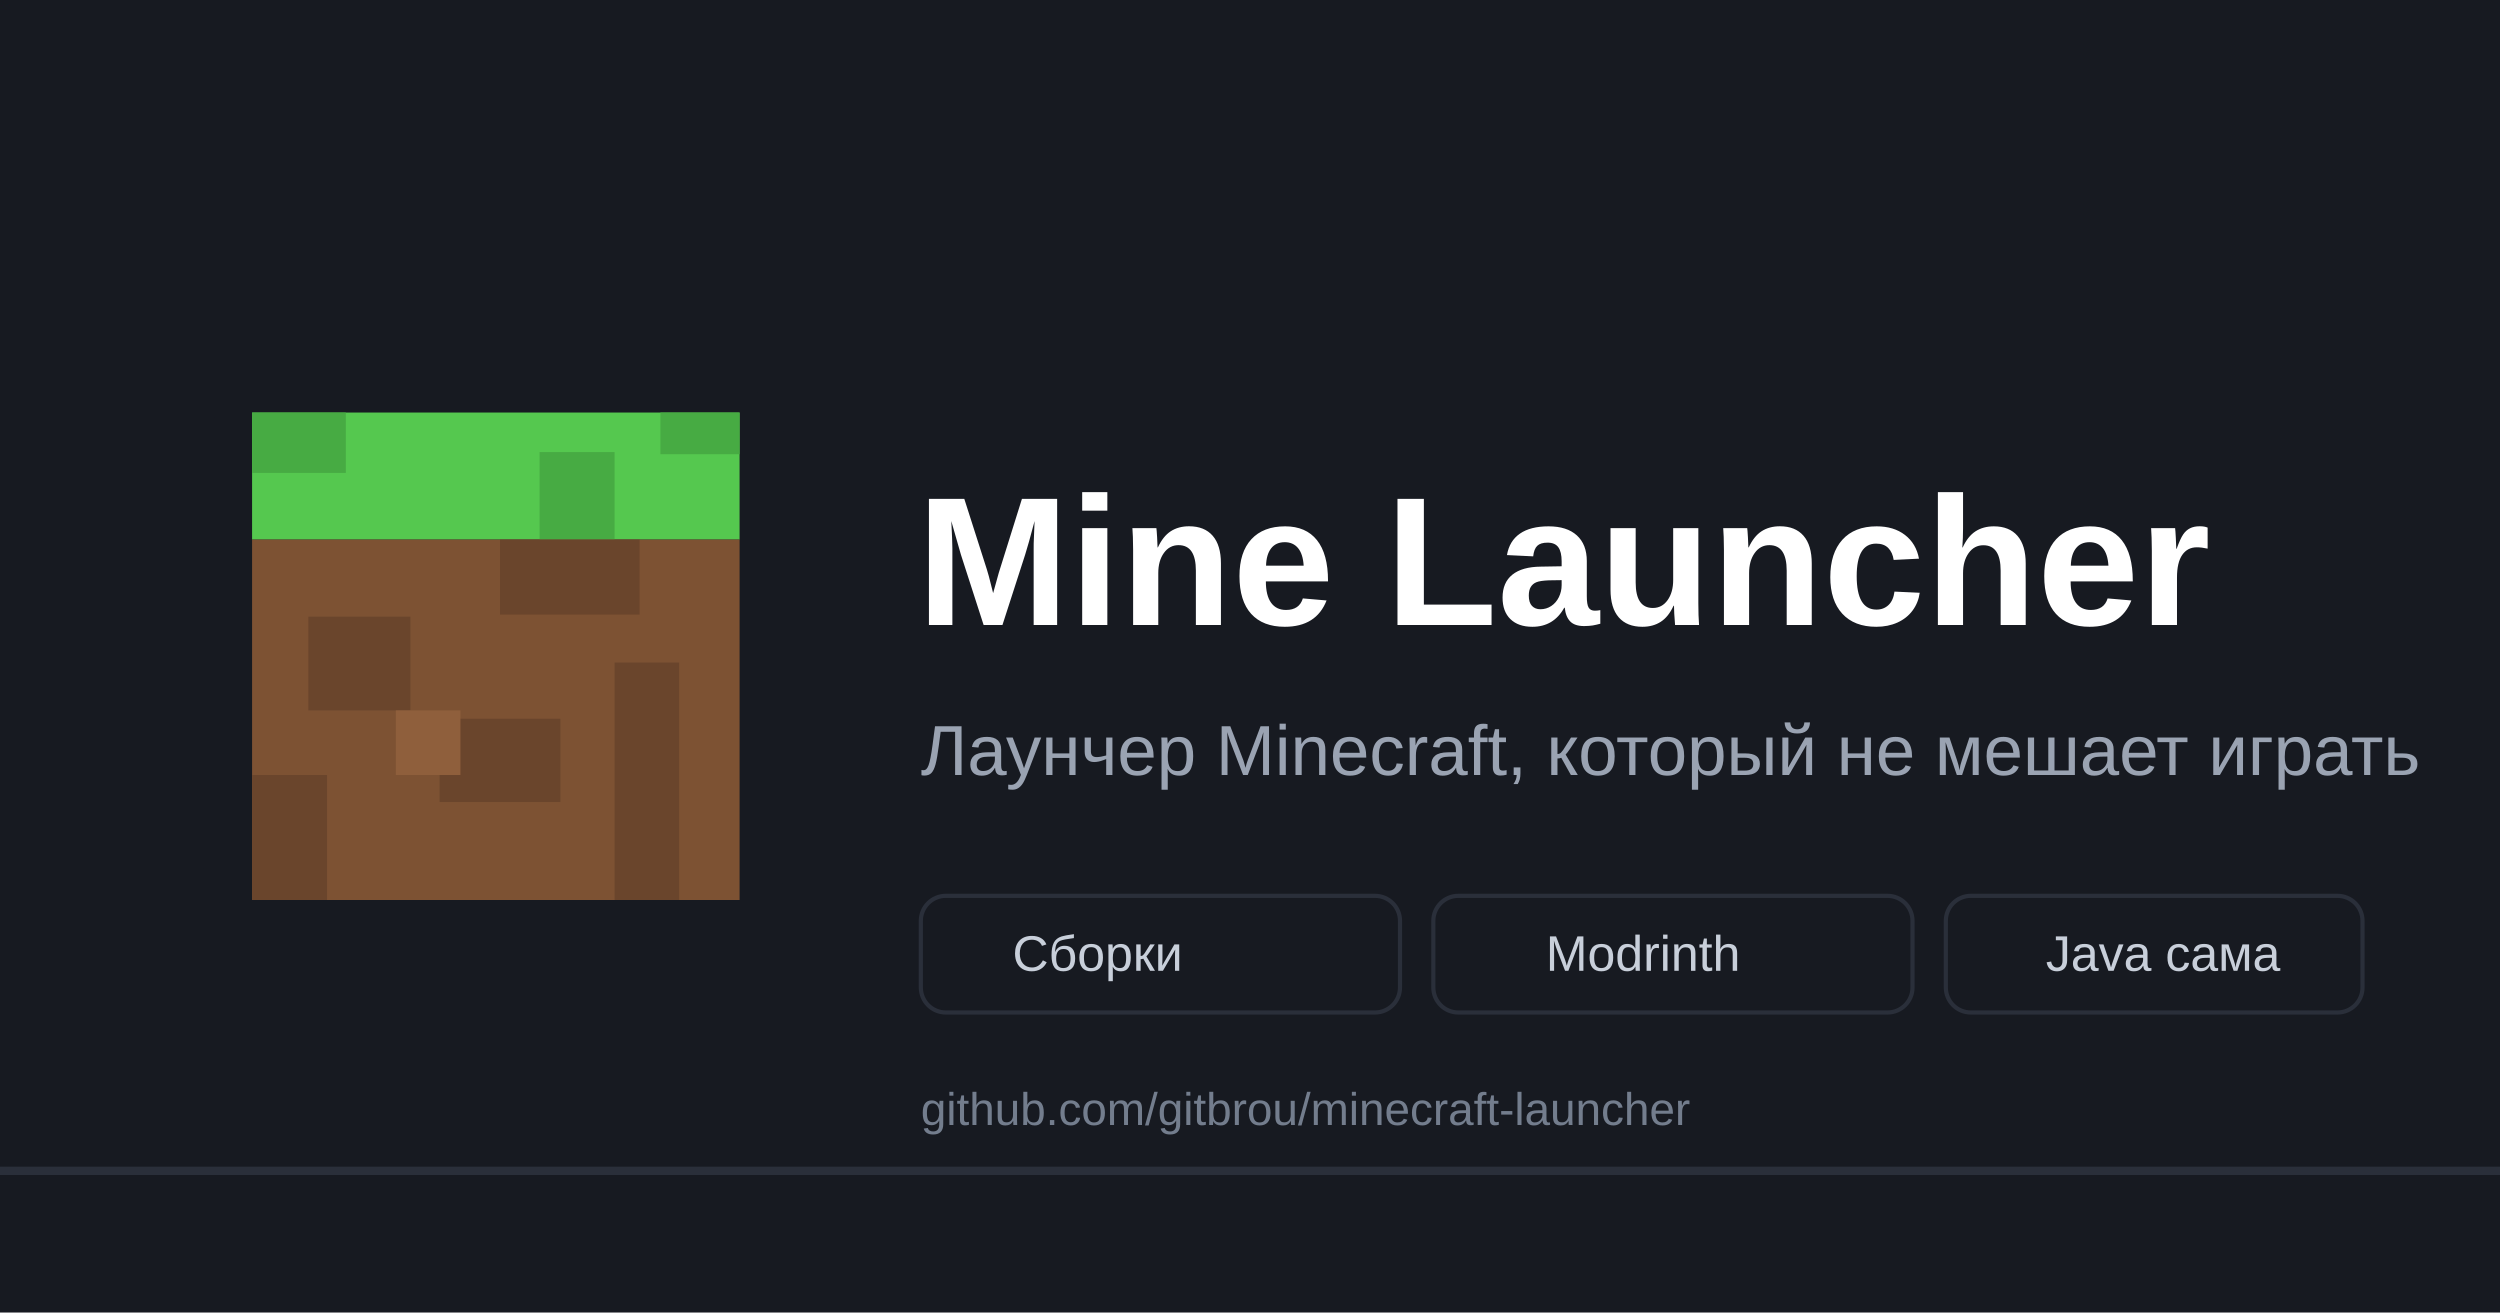
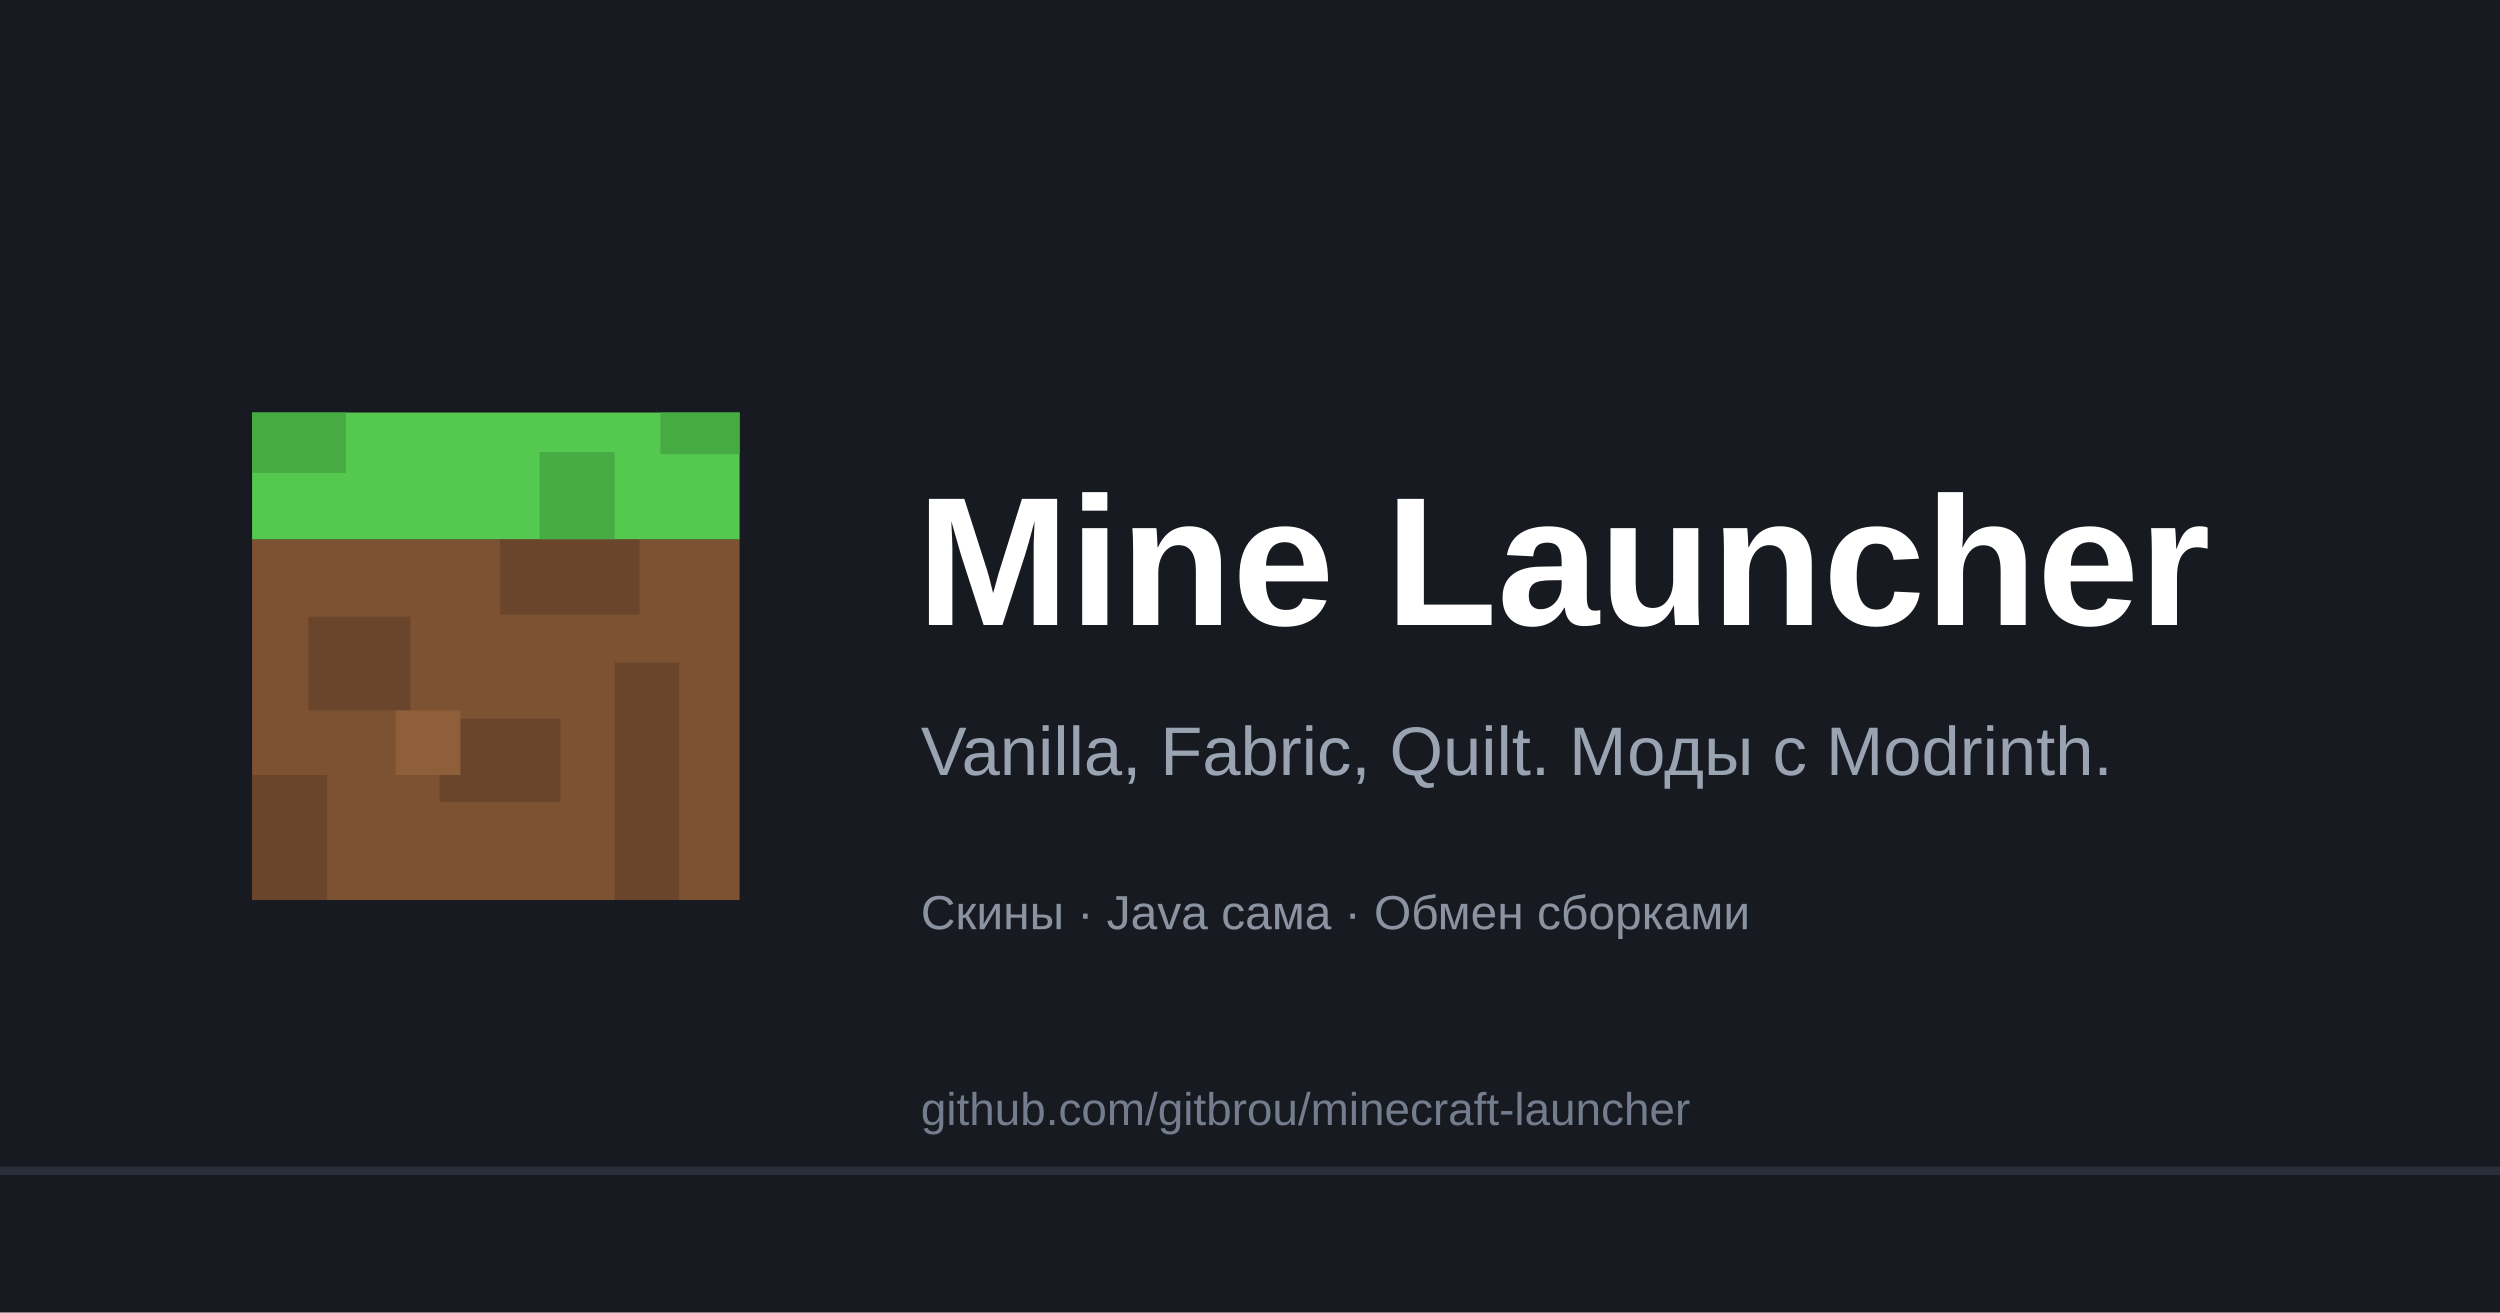
<svg xmlns="http://www.w3.org/2000/svg" width="1200" height="630" viewBox="0 0 1200 630">
  <rect width="1200" height="630" fill="#171a21" />
  <rect x="0" y="560" width="1200" height="4" fill="#2a2f3a" />
  <defs>
    <clipPath id="tile">
      <rect x="96" y="173" width="284" height="284" rx="54" ry="54" />
    </clipPath>
  </defs>
  <g clip-path="url(#tile)">
    <rect x="96" y="173" width="284" height="284" fill="#171a21" />
    <rect x="121" y="198" width="234" height="61" fill="#55c84f" />
    <rect x="121" y="198" width="45" height="29" fill="#47ab43" />
    <rect x="259" y="217" width="36" height="42" fill="#47ab43" />
    <rect x="317" y="198" width="38" height="20" fill="#47ab43" />
    <rect x="121" y="259" width="234" height="173" fill="#7d5233" />
    <rect x="148" y="296" width="49" height="45" fill="#6a452c" />
    <rect x="240" y="259" width="67" height="36" fill="#6a452c" />
    <rect x="211" y="345" width="58" height="40" fill="#6a452c" />
    <rect x="121" y="372" width="36" height="60" fill="#6a452c" />
    <rect x="295" y="318" width="31" height="114" fill="#6a452c" />
    <rect x="190" y="341" width="31" height="31" fill="#8f5f3c" />
  </g>
  <text x="440" y="300" font-family="Segoe UI, Arial, sans-serif" font-size="88" font-weight="700" fill="#ffffff">Mine Launcher</text>
-   <text x="442" y="372" font-family="Segoe UI, Arial, sans-serif" font-size="34" fill="#9aa3b2">Лаунчер Minecraft, который не мешает играть</text>
-   <g font-family="Segoe UI, Arial, sans-serif" font-size="24" fill="#c8cfda">
-     <rect x="442" y="430" width="230" height="56" rx="12" fill="none" stroke="#2a2f3a" stroke-width="2" />
-     <text x="486" y="466">Сборки</text>
-     <rect x="688" y="430" width="230" height="56" rx="12" fill="none" stroke="#2a2f3a" stroke-width="2" />
-     <text x="742" y="466">Modrinth</text>
-     <rect x="934" y="430" width="200" height="56" rx="12" fill="none" stroke="#2a2f3a" stroke-width="2" />
-     <text x="982" y="466">Java сама</text>
-   </g>
+   <text x="442" y="372" font-family="Segoe UI, Arial, sans-serif" font-size="33" fill="#9aa3b2">Vanilla, Fabric, Quilt. Моды с Modrinth.</text>
+   <text x="442" y="446" font-family="Segoe UI, Arial, sans-serif" font-size="23" fill="#8b93a1">Скины · Java сама · Обмен сборками</text>
  <text x="442" y="540" font-family="Segoe UI, Arial, sans-serif" font-size="22" fill="#737d8d">github.com/gitbrou/minecraft-launcher</text>
</svg>
